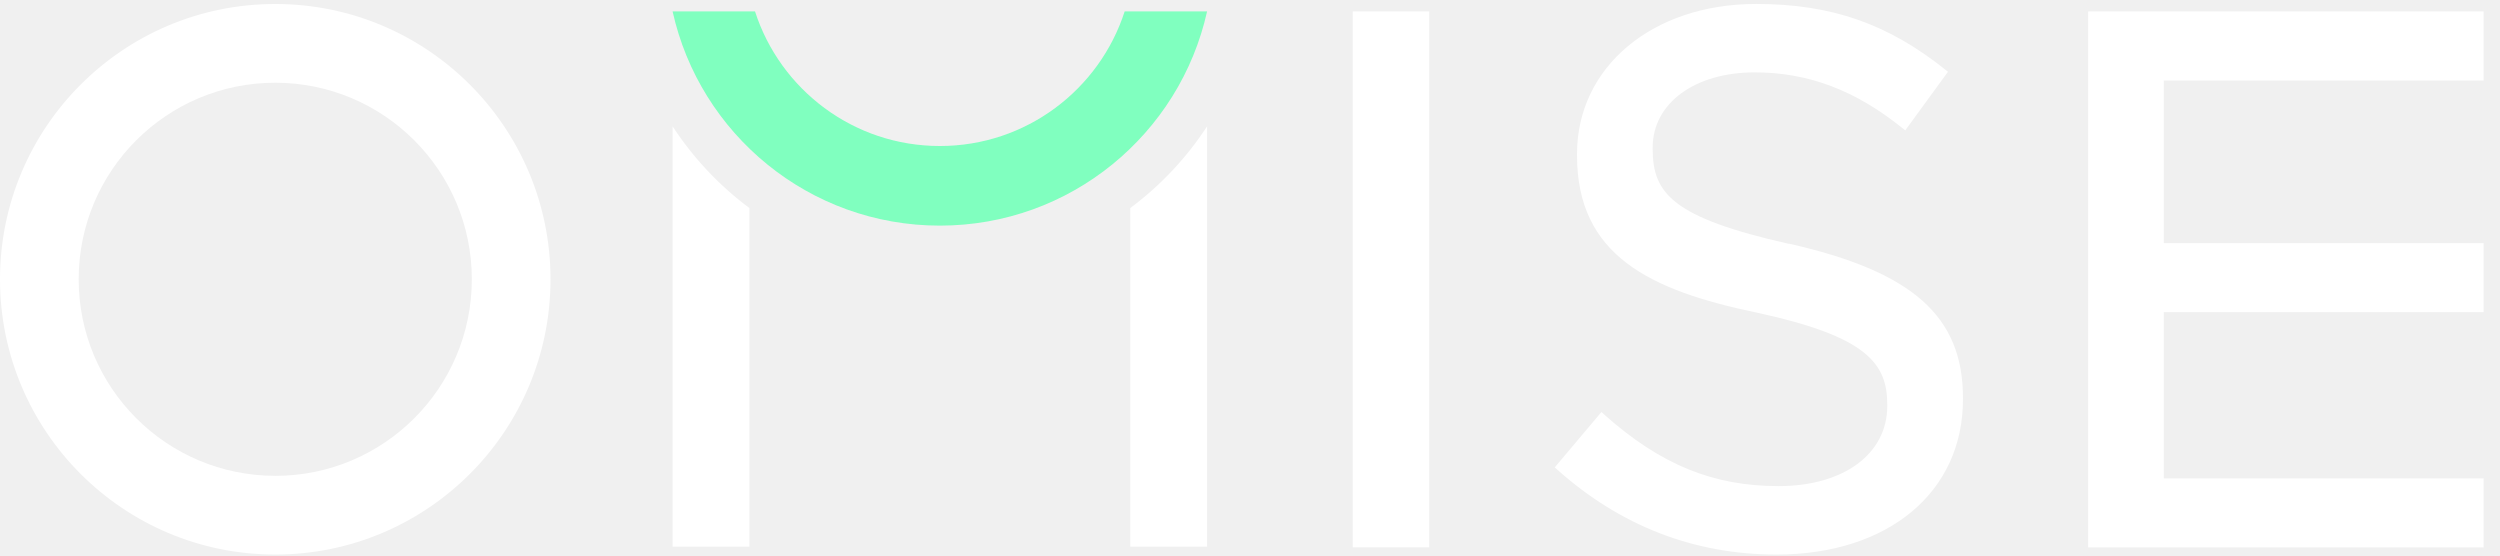
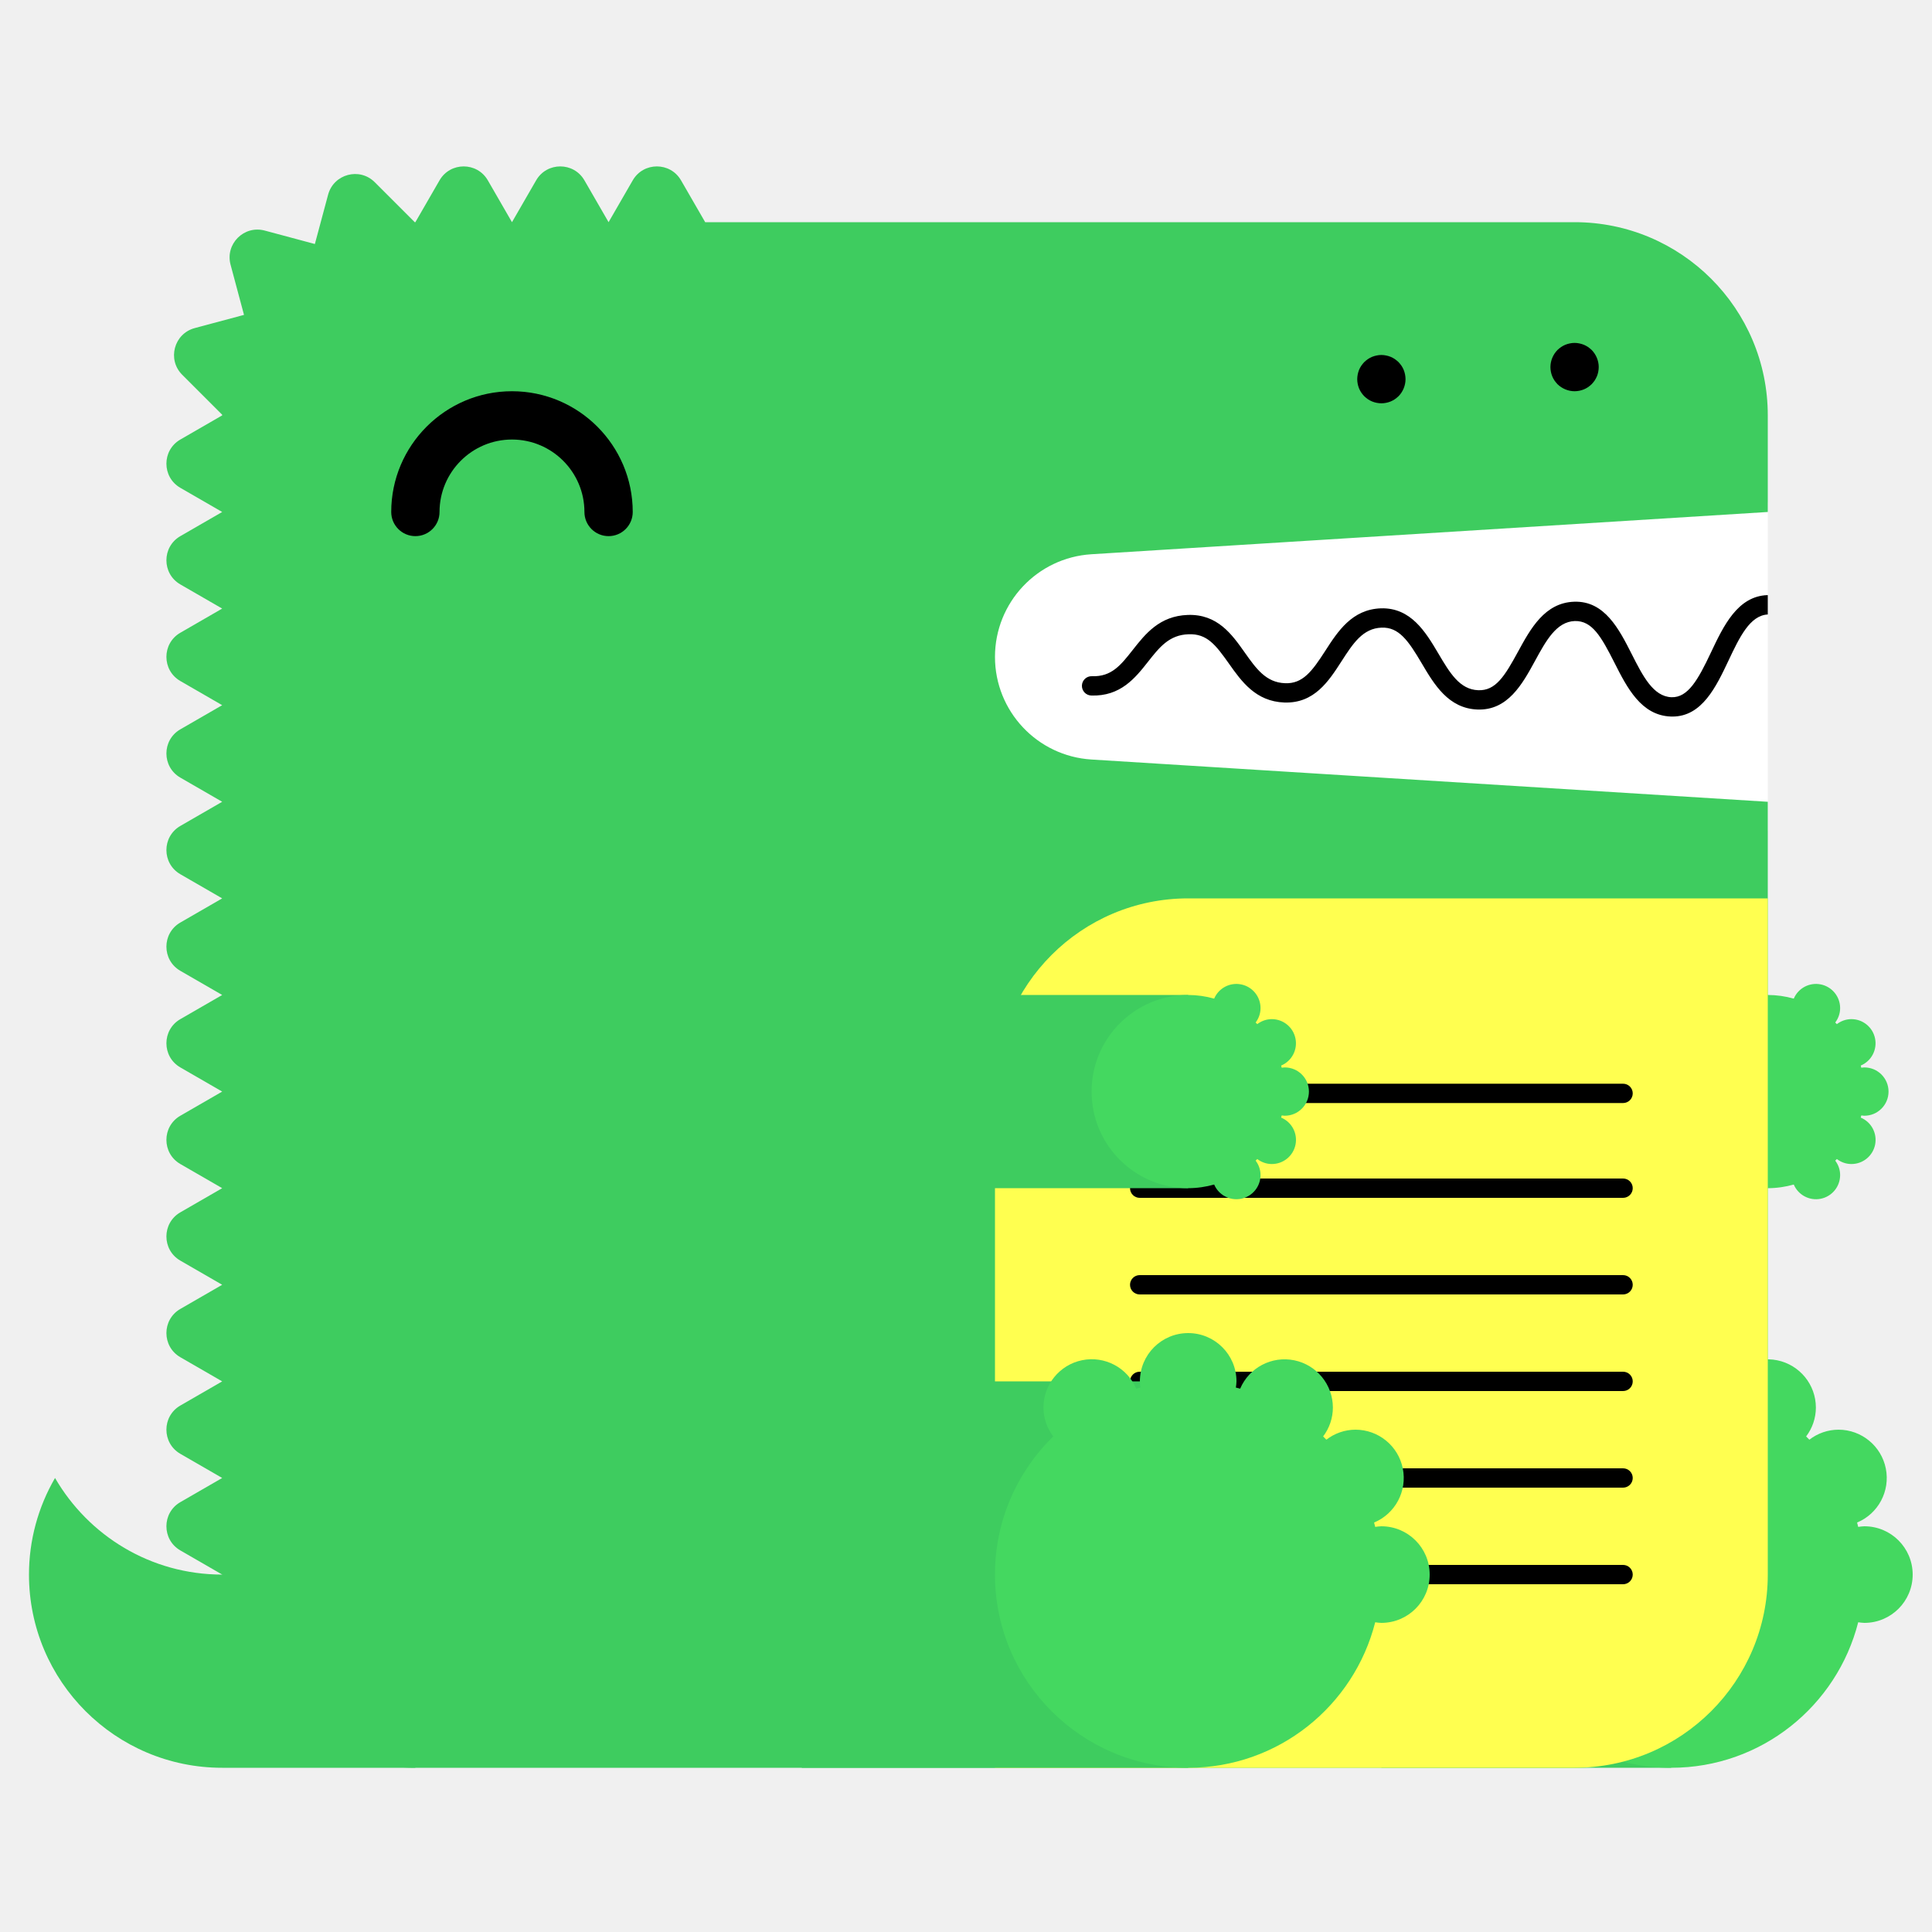
- <svg xmlns="http://www.w3.org/2000/svg" width="144" height="32" viewBox="0 0 144 32" fill="none">
-   <g clip-path="url(#clip0_1358_8882)">
-     <path d="M15.854 0.23C7.1 0.23 0 7.33 0 16.087C0 24.844 7.1 31.942 15.854 31.942C24.609 31.942 31.709 24.842 31.709 16.087C31.709 7.333 24.611 0.23 15.854 0.23ZM15.854 27.407C9.603 27.407 4.532 22.339 4.532 16.085C4.532 9.83 9.603 4.765 15.854 4.765C22.106 4.765 27.177 9.833 27.177 16.087C27.177 22.341 22.109 27.409 15.854 27.409V27.407Z" fill="white" />
-     <path d="M82.321 0.657H77.919V31.528H82.321V0.657Z" fill="white" />
-     <path d="M103.035 14.037V14.045C96.32 12.531 95.194 11.131 95.194 8.581V8.498C95.194 5.949 97.613 4.169 101.068 4.169C104.161 4.169 106.877 5.197 109.609 7.403L109.742 7.51L112.203 4.135L112.081 4.036C108.74 1.362 105.473 0.228 101.154 0.228C95.173 0.228 90.836 3.865 90.836 8.868V8.951C90.836 14.685 94.983 16.719 101.203 18.01C107.515 19.376 108.706 20.924 108.706 23.302V23.385C108.706 26.15 106.188 28 102.452 28C98.716 28 95.664 26.798 92.366 23.845L92.243 23.731L89.553 26.923L89.675 27.03C93.313 30.287 97.574 31.942 102.33 31.942C108.756 31.942 113.067 28.354 113.067 23.005V22.922C113.067 18.215 110.163 15.64 103.037 14.034L103.035 14.037Z" fill="white" />
-     <path d="M143.056 4.64V0.657H120.278V31.53H143.056V27.555H124.633V17.979H143.056V14.003H124.633V4.64H143.056Z" fill="white" />
-     <path d="M38.741 31.489H43.166V11.984C41.428 10.691 39.93 9.094 38.741 7.278V31.489Z" fill="white" />
-     <path d="M65.103 11.984V31.489H69.528V7.278C68.34 9.097 66.841 10.691 65.103 11.984Z" fill="white" />
-     <path d="M64.781 0.657C63.331 5.155 59.114 8.41 54.135 8.41C49.155 8.41 44.938 5.155 43.489 0.657H38.741C40.307 7.718 46.603 12.996 54.135 12.996C61.666 12.996 67.96 7.715 69.528 0.657H64.781Z" fill="#80FFBF" />
+ <svg xmlns="http://www.w3.org/2000/svg" width="200" height="200" viewBox="0 0 200 200">
+   <g fill="none" fill-rule="evenodd">
+     <path fill="#FFF" d="M99 52h84v34H99z" />
+     <path d="M23 163c-7.398 0-13.843-4.027-17.303-10A19.886 19.886 0 0 0 3 163c0 11.046 8.954 20 20 20h20v-20H23z" fill="#3ECC5F" />
+     <path d="M112.98 57.376L183 53V43c0-11.046-8.954-20-20-20H73l-2.5-4.33c-1.112-1.925-3.889-1.925-5 0L63 23l-2.5-4.33c-1.111-1.925-3.889-1.925-5 0L53 23l-2.5-4.33c-1.111-1.925-3.889-1.925-5 0L43 23c-.022 0-.042.003-.065.003l-4.142-4.141c-1.57-1.571-4.252-.853-4.828 1.294l-1.369 5.104-5.192-1.392c-2.148-.575-4.111 1.389-3.535 3.536l1.39 5.193-5.102 1.367c-2.148.576-2.867 3.259-1.296 4.83l4.142 4.142c0 .021-.003.042-.003.064l-4.33 2.5c-1.925 1.111-1.925 3.889 0 5L23 53l-4.33 2.5c-1.925 1.111-1.925 3.889 0 5L23 63l-4.33 2.5c-1.925 1.111-1.925 3.889 0 5L23 73l-4.33 2.5c-1.925 1.111-1.925 3.889 0 5L23 83l-4.33 2.5c-1.925 1.111-1.925 3.889 0 5L23 93l-4.33 2.5c-1.925 1.111-1.925 3.889 0 5L23 103l-4.33 2.5c-1.925 1.111-1.925 3.889 0 5L23 113l-4.33 2.5c-1.925 1.111-1.925 3.889 0 5L23 123l-4.33 2.5c-1.925 1.111-1.925 3.889 0 5L23 133l-4.33 2.5c-1.925 1.111-1.925 3.889 0 5L23 143l-4.33 2.5c-1.925 1.111-1.925 3.889 0 5L23 153l-4.33 2.5c-1.925 1.111-1.925 3.889 0 5L23 163c0 11.046 8.954 20 20 20h120c11.046 0 20-8.954 20-20V83l-70.02-4.376A10.645 10.645 0 0 1 103 68c0-5.621 4.37-10.273 9.98-10.624" fill="#3ECC5F" />
+     <path fill="#3ECC5F" d="M143 183h30v-40h-30z" />
+     <path d="M193 158c-.219 0-.428.037-.639.064-.038-.15-.074-.301-.116-.451A5 5 0 0 0 190.32 148a4.96 4.96 0 0 0-3.016 1.036 26.531 26.531 0 0 0-.335-.336 4.955 4.955 0 0 0 1.011-2.987 5 5 0 0 0-9.599-1.959c-.148-.042-.297-.077-.445-.115.027-.211.064-.42.064-.639a5 5 0 0 0-5-5 5 5 0 0 0-5 5c0 .219.037.428.064.639-.148.038-.297.073-.445.115a4.998 4.998 0 0 0-9.599 1.959c0 1.125.384 2.151 1.011 2.987-3.717 3.632-6.031 8.693-6.031 14.3 0 11.046 8.954 20 20 20 9.339 0 17.16-6.41 19.361-15.064.211.027.42.064.639.064a5 5 0 0 0 5-5 5 5 0 0 0-5-5" fill="#44D860" />
+     <path fill="#3ECC5F" d="M153 123h30v-20h-30z" />
+     <path d="M193 115.5a2.5 2.5 0 1 0 0-5c-.109 0-.214.019-.319.032-.02-.075-.037-.15-.058-.225a2.501 2.501 0 0 0-.963-4.807c-.569 0-1.088.197-1.508.518a6.653 6.653 0 0 0-.168-.168c.314-.417.506-.931.506-1.494a2.5 2.5 0 0 0-4.8-.979A9.987 9.987 0 0 0 183 103c-5.522 0-10 4.478-10 10s4.478 10 10 10c.934 0 1.833-.138 2.69-.377a2.5 2.5 0 0 0 4.8-.979c0-.563-.192-1.077-.506-1.494.057-.055.113-.111.168-.168.42.321.939.518 1.508.518a2.5 2.5 0 0 0 .963-4.807c.021-.074.038-.15.058-.225.105.013.21.032.319.032" fill="#44D860" />
+     <path d="M63 55.5a2.5 2.5 0 0 1-2.5-2.5c0-4.136-3.364-7.5-7.5-7.5s-7.5 3.364-7.5 7.5a2.5 2.5 0 1 1-5 0c0-6.893 5.607-12.5 12.5-12.5S65.5 46.107 65.5 53a2.5 2.5 0 0 1-2.5 2.5" fill="#000" />
+     <path d="M103 183h60c11.046 0 20-8.954 20-20V93h-60c-11.046 0-20 8.954-20 20v70z" fill="#FFFF50" />
+     <path d="M168.02 124h-50.04a1 1 0 1 1 0-2h50.04a1 1 0 1 1 0 2m0 20h-50.04a1 1 0 1 1 0-2h50.04a1 1 0 1 1 0 2m0 20h-50.04a1 1 0 1 1 0-2h50.04a1 1 0 1 1 0 2m0-49.814h-50.04a1 1 0 1 1 0-2h50.04a1 1 0 1 1 0 2m0 19.814h-50.04a1 1 0 1 1 0-2h50.04a1 1 0 1 1 0 2m0 20h-50.04a1 1 0 1 1 0-2h50.04a1 1 0 1 1 0 2M183 61.611c-.012 0-.022-.006-.034-.005-3.09.105-4.552 3.196-5.842 5.923-1.346 2.85-2.387 4.703-4.093 4.647-1.889-.068-2.969-2.202-4.113-4.46-1.314-2.594-2.814-5.536-5.963-5.426-3.046.104-4.513 2.794-5.807 5.167-1.377 2.528-2.314 4.065-4.121 3.994-1.927-.07-2.951-1.805-4.136-3.813-1.321-2.236-2.848-4.75-5.936-4.664-2.994.103-4.465 2.385-5.763 4.4-1.373 2.13-2.335 3.428-4.165 3.351-1.973-.07-2.992-1.51-4.171-3.177-1.324-1.873-2.816-3.993-5.895-3.89-2.928.1-4.399 1.97-5.696 3.618-1.232 1.564-2.194 2.802-4.229 2.724a1 1 0 0 0-.072 2c3.017.101 4.545-1.8 5.872-3.487 1.177-1.496 2.193-2.787 4.193-2.855 1.926-.082 2.829 1.115 4.195 3.045 1.297 1.834 2.769 3.914 5.731 4.021 3.103.104 4.596-2.215 5.918-4.267 1.182-1.834 2.202-3.417 4.15-3.484 1.793-.067 2.769 1.35 4.145 3.681 1.297 2.197 2.766 4.686 5.787 4.796 3.125.108 4.634-2.62 5.949-5.035 1.139-2.088 2.214-4.06 4.119-4.126 1.793-.042 2.728 1.595 4.111 4.33 1.292 2.553 2.757 5.445 5.825 5.556l.169.003c3.064 0 4.518-3.075 5.805-5.794 1.139-2.41 2.217-4.68 4.067-4.773v-2z" fill="#000" />
+     <path fill="#3ECC5F" d="M83 183h40v-40H83z" />
+     <path d="M143 158c-.219 0-.428.037-.639.064-.038-.15-.074-.301-.116-.451A5 5 0 0 0 140.32 148a4.96 4.96 0 0 0-3.016 1.036 26.531 26.531 0 0 0-.335-.336 4.955 4.955 0 0 0 1.011-2.987 5 5 0 0 0-9.599-1.959c-.148-.042-.297-.077-.445-.115.027-.211.064-.42.064-.639a5 5 0 0 0-5-5 5 5 0 0 0-5 5c0 .219.037.428.064.639-.148.038-.297.073-.445.115a4.998 4.998 0 0 0-9.599 1.959c0 1.125.384 2.151 1.011 2.987-3.717 3.632-6.031 8.693-6.031 14.3 0 11.046 8.954 20 20 20 9.339 0 17.16-6.41 19.361-15.064.211.027.42.064.639.064a5 5 0 0 0 5-5 5 5 0 0 0-5-5" fill="#44D860" />
+     <path fill="#3ECC5F" d="M83 123h40v-20H83z" />
+     <path d="M133 115.5a2.5 2.5 0 1 0 0-5c-.109 0-.214.019-.319.032-.02-.075-.037-.15-.058-.225a2.501 2.501 0 0 0-.963-4.807c-.569 0-1.088.197-1.508.518a6.653 6.653 0 0 0-.168-.168c.314-.417.506-.931.506-1.494a2.5 2.5 0 0 0-4.8-.979A9.987 9.987 0 0 0 123 103c-5.522 0-10 4.478-10 10s4.478 10 10 10c.934 0 1.833-.138 2.69-.377a2.5 2.5 0 0 0 4.8-.979c0-.563-.192-1.077-.506-1.494.057-.055.113-.111.168-.168.42.321.939.518 1.508.518a2.5 2.5 0 0 0 .963-4.807c.021-.074.038-.15.058-.225.105.013.21.032.319.032" fill="#44D860" />
+     <path d="M143 41.75c-.16 0-.33-.02-.49-.05a2.52 2.52 0 0 1-.47-.14c-.15-.06-.29-.14-.431-.23-.13-.09-.259-.2-.38-.31-.109-.12-.219-.24-.309-.38s-.17-.28-.231-.43a2.619 2.619 0 0 1-.189-.96c0-.16.02-.33.05-.49.03-.16.08-.31.139-.47.061-.15.141-.29.231-.43.09-.13.2-.26.309-.38.121-.11.25-.22.38-.31.141-.09.281-.17.431-.23.149-.06.31-.11.47-.14.32-.07.65-.07.98 0 .159.03.32.08.47.14.149.06.29.14.43.23.13.09.259.2.38.31.11.12.22.25.31.38.09.14.17.28.23.43.06.16.11.31.14.47.029.16.05.33.05.49 0 .66-.271 1.31-.73 1.77-.121.11-.25.22-.38.31-.14.09-.281.17-.43.23a2.565 2.565 0 0 1-.96.19m20-1.25c-.66 0-1.3-.27-1.771-.73a3.802 3.802 0 0 1-.309-.38c-.09-.14-.17-.28-.231-.43a2.619 2.619 0 0 1-.189-.96c0-.66.27-1.3.729-1.77.121-.11.25-.22.38-.31.141-.09.281-.17.431-.23.149-.06.31-.11.47-.14.32-.07.66-.07.98 0 .159.03.32.08.47.14.149.06.29.14.43.23.13.09.259.2.38.31.459.47.73 1.11.73 1.77 0 .16-.021.33-.05.49-.03.16-.08.32-.14.47-.07.15-.14.29-.23.43-.09.13-.2.26-.31.38-.121.11-.25.22-.38.31-.14.09-.281.17-.43.23a2.565 2.565 0 0 1-.96.19" fill="#000" />
  </g>
-   <defs>
-     <clipPath id="clip0_1358_8882">
-       <rect width="143.089" height="32" fill="white" />
-     </clipPath>
-   </defs>
</svg>
